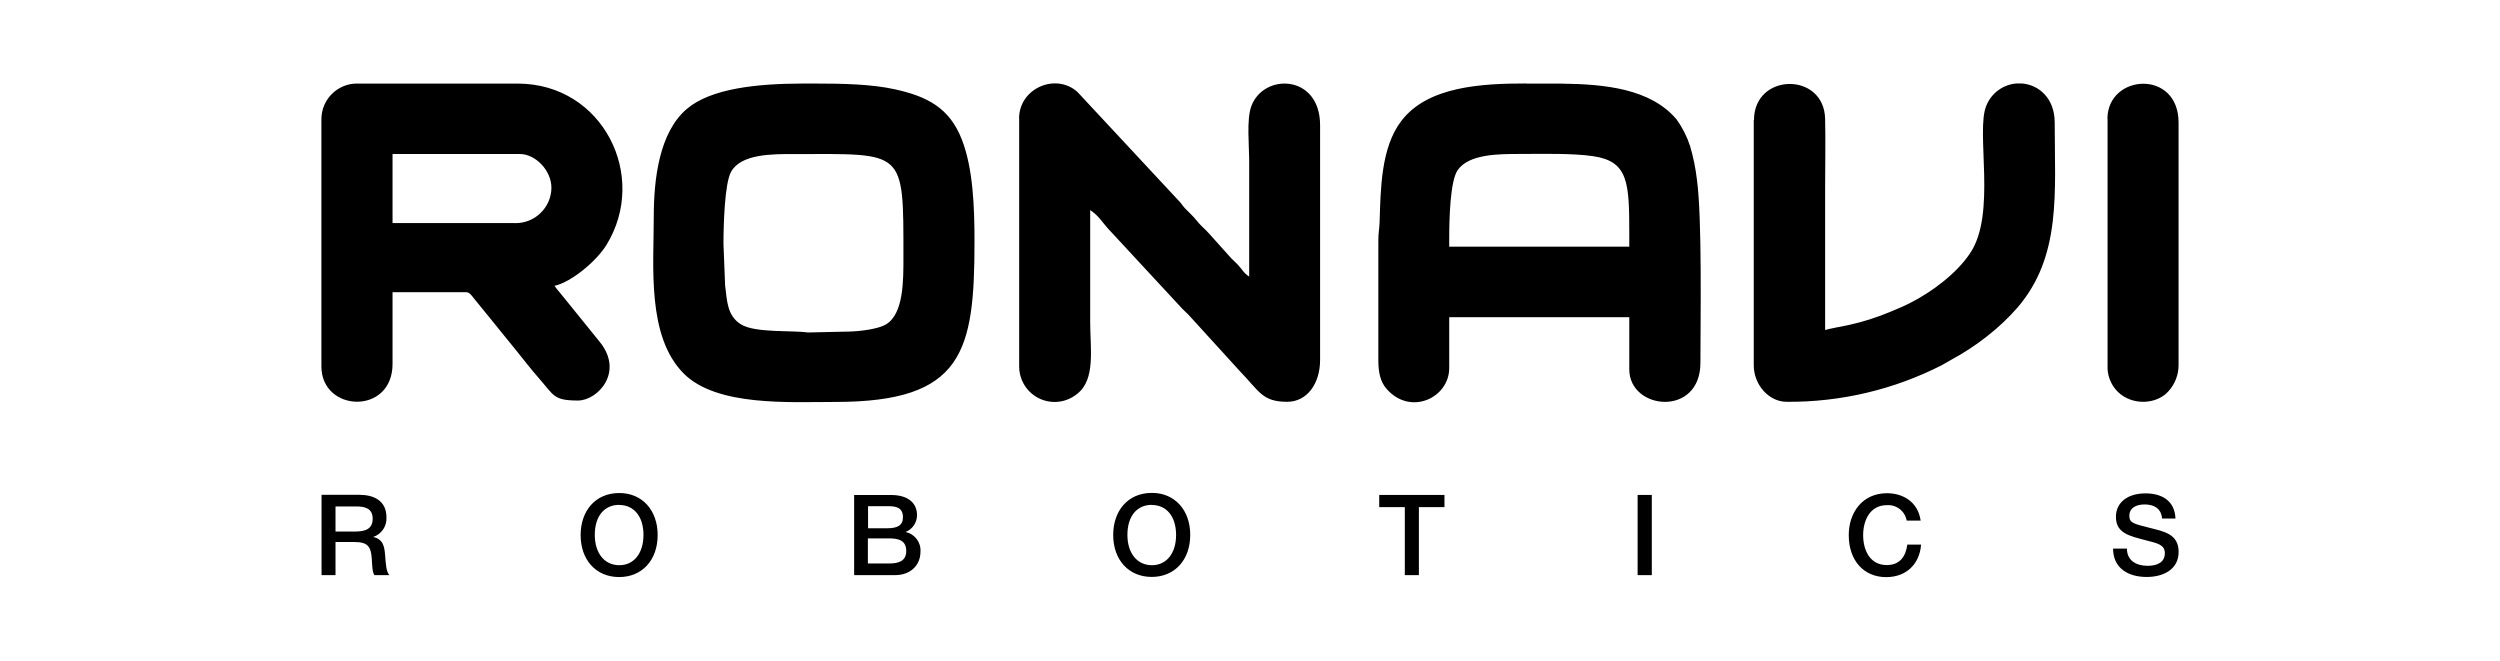
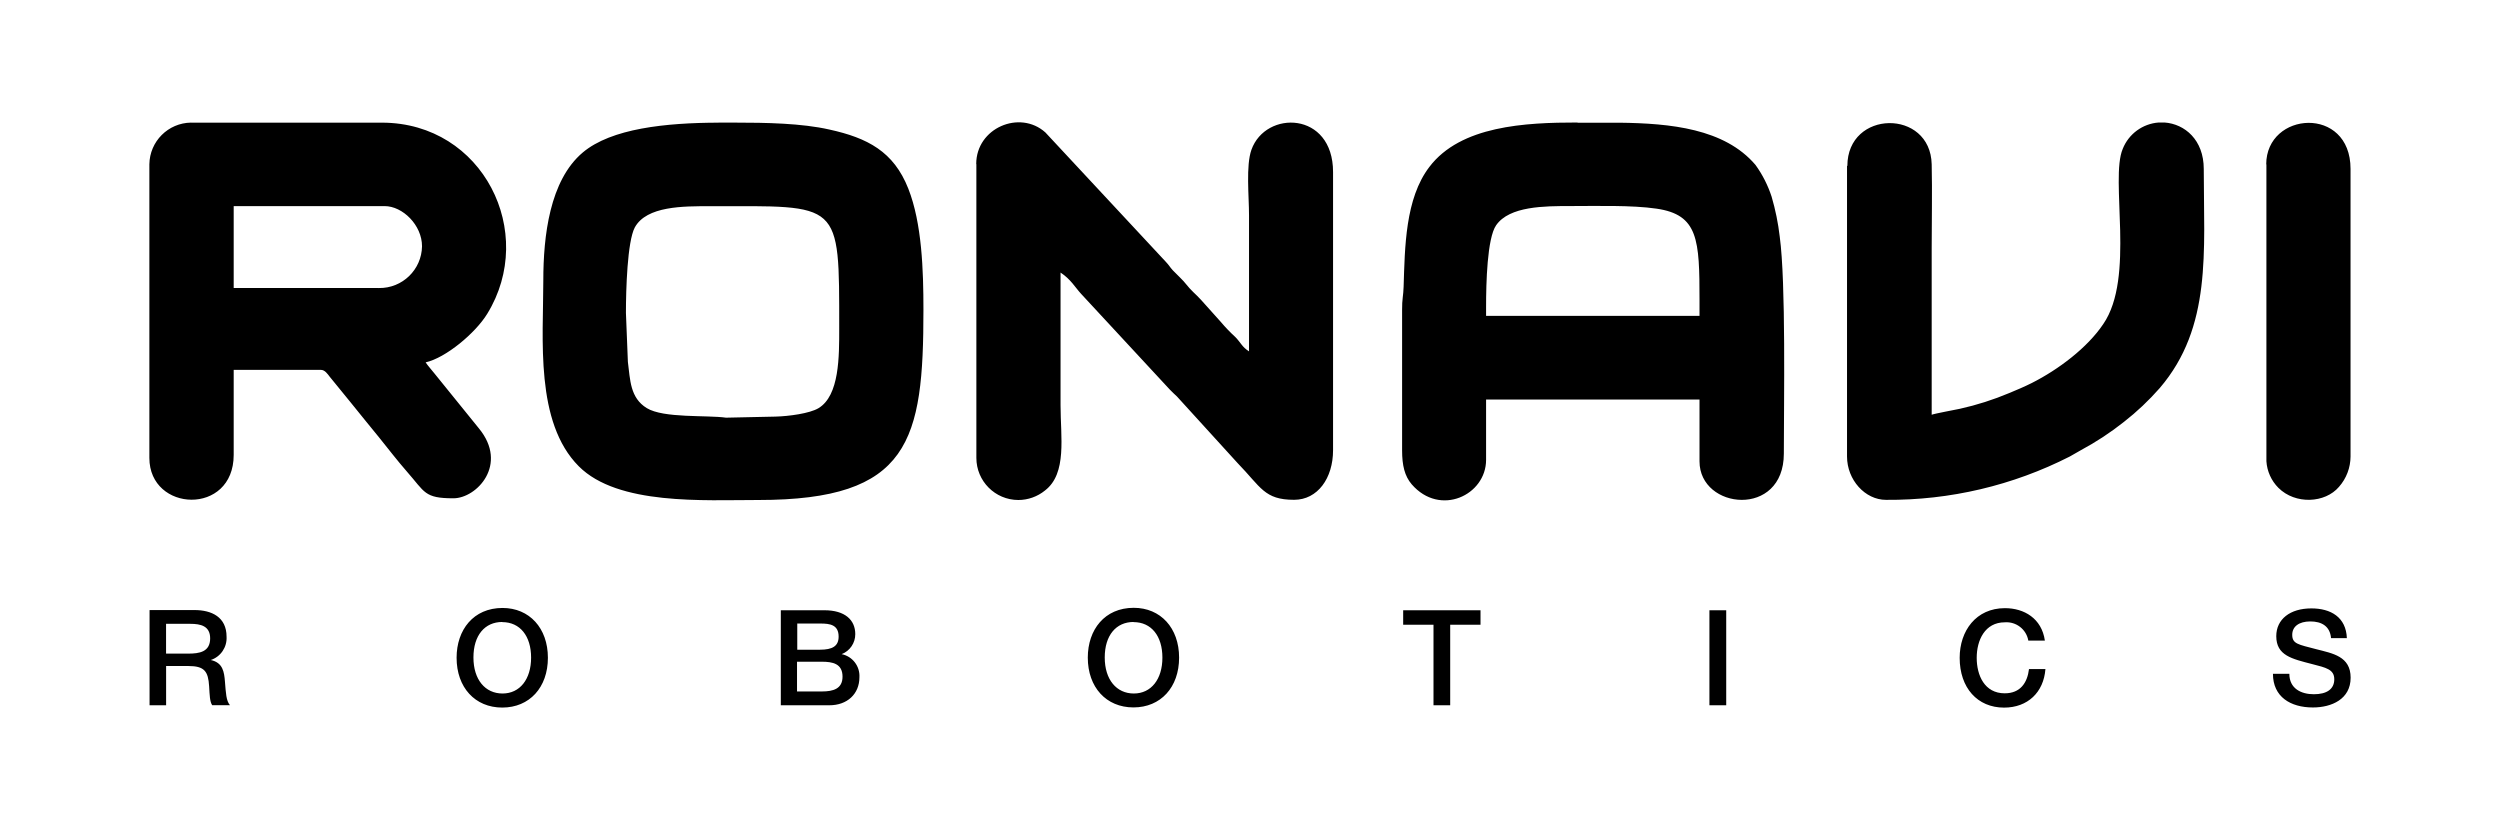
- <svg xmlns="http://www.w3.org/2000/svg" id="_Слой_1" data-name="Слой 1" viewBox="0 0 1080 285.36">
+ <svg xmlns="http://www.w3.org/2000/svg" id="Layer_1" data-name="Layer 1" viewBox="0 0 512 170">
  <defs>
    <style>
      .cls-1 {
        fill-rule: evenodd;
      }
    </style>
  </defs>
-   <path class="cls-1" d="M138.91,213.82v34.63h6.03v-14.3h8.09c5.89,0,7.25,1.94,7.59,7.39.19,3.23.24,5.6,1.12,6.91h6.47c-1.41-1.62-1.5-4.48-1.84-8.6-.29-3.54-.73-6.91-5.16-7.88,3.62-1.2,5.98-4.7,5.74-8.51,0-7.15-5.45-9.7-11.68-9.7h-16.35v.06ZM144.94,218.78h8.86c3.66,0,7.2.73,7.2,5.3,0,4.97-3.99,5.55-7.97,5.55h-8.09v-10.85h0ZM267.57,212.99c-10.61,0-16.74,7.97-16.74,18.15,0,10.8,6.71,18.15,16.64,18.15s16.64-7.34,16.64-18.15-6.76-18.15-16.54-18.15M267.47,218.15c6.47,0,10.51,5.06,10.51,12.94s-4.09,13.08-10.42,13.08-10.61-5.06-10.61-13.13,4.14-12.94,10.51-12.94M368.99,213.82v34.63h17.71c6.47,0,10.95-4.09,10.95-10.21.24-4.02-2.52-7.61-6.47-8.41,3-1.17,4.98-4.07,4.97-7.29,0-5.16-3.75-8.7-11.24-8.7h-15.8l-.11-.02ZM374.92,218.67h8.54c3.44,0,6.61.44,6.61,4.77,0,3.49-2.28,4.77-6.81,4.77h-8.26v-9.53l-.08-.02ZM374.92,232.58h8.99c3.95,0,7.59.68,7.59,5.45,0,4.43-3.41,5.4-7.49,5.4h-9.09v-10.85ZM497.64,212.93c-10.61,0-16.74,7.97-16.74,18.15,0,10.8,6.71,18.15,16.64,18.15s16.64-7.34,16.64-18.15-6.76-18.15-16.54-18.15M497.56,218.15c6.47,0,10.51,5.06,10.51,12.94s-4.09,13.08-10.42,13.08-10.61-5.06-10.61-13.13,4.14-12.94,10.51-12.94M623.99,213.82h-28.16v5.26h11.05v29.37h6.08v-29.37h11.05v-5.26h-.02ZM713.58,213.82h-6.13v34.63h6.13v-34.63ZM830.03,235.26h-6.08c-.63,5.11-3.23,8.85-8.85,8.85-7.39,0-10.22-6.57-10.22-12.94s2.96-12.94,10.25-12.94c4.14-.3,7.84,2.58,8.56,6.66h6.03c-1.16-8.09-7.59-11.82-14.56-11.82-10.51,0-16.5,8.26-16.5,18.1,0,10.95,6.47,18.15,16.17,18.15,8.65,0,14.44-5.6,15.07-14.01M939.81,224.04c-.29-7.73-5.89-10.9-12.94-10.9-7.78,0-12.79,3.95-12.79,10.12,0,7.05,5.69,8.26,13.04,10.17,5.11,1.31,8.09,1.94,8.09,5.55s-2.77,5.45-7.44,5.45-8.94-2.09-8.94-7.44h-5.98c0,8.36,6.37,12.26,14.56,12.26,6.81,0,13.76-3.02,13.76-10.85s-6.61-8.85-12.5-10.37c-6.66-1.75-8.8-1.94-8.8-5.26,0-3.01,2.47-4.85,6.61-4.85s7.15,1.75,7.54,6.08h5.81v.03Z" />
-   <path class="cls-1" d="M626.06,103.13c0-8.36.37-24.92,3.66-29.63,4.85-6.99,17.66-6.99,27.02-6.99s22.51-.37,31.41.95c15.28,2.2,15.7,11.32,15.7,33.41v5.68h-77.79v-3.43ZM659.34,36.06c-18.99,0-42.53,1.15-53.95,16.17-8.85,11.55-8.94,29.4-9.4,43.67-.08,3.06-.6,4.66-.55,8.44v51.25c0,5.43.92,9.32,3.51,12.34,10.32,11.92,27.11,3.93,27.11-8.91v-22h77.79v22.55c0,17.66,30.73,20.72,30.73-2.83,0-18.81.78-62.27-1.5-79.07-.57-4.93-1.56-9.8-2.96-14.56-1.35-4.15-3.33-8.06-5.89-11.6-11.32-13.28-31.08-15.15-49.57-15.38h-15.25l-.06-.08ZM222.4,96.37h-52.82v-29.84h54.99c6.61,0,13.65,6.94,13.65,14.65-.14,8.54-7.17,15.35-15.71,15.21-.06,0-.11,0-.17,0M154.05,36.09c-8.35.11-15.09,6.85-15.2,15.2v107.02c0,19.86,30.73,21.14,30.73-1.1v-30.99h31.78c1.46,0,2.43,1.5,3.23,2.51l7.62,9.35c3.43,4.33,6.81,8.36,10.37,12.78s6.57,8.36,10.17,12.47c6.61,7.49,6.26,9.7,16.93,9.7,8.49,0,20.14-12.32,9.27-25.5l-16.17-19.99c-1-1.28-2.47-2.88-3.23-4.06,7.29-1.62,18.13-10.63,22.46-17.71,18.21-29.63-1.5-69.54-38.25-69.66h-69.54l-.16-.02ZM312.54,105.44h0c0-8.39.5-25.97,3.23-31.13,4.3-7.89,17.79-7.76,27.4-7.76,47.84,0,47.11-2.38,47.11,44.51,0,10.17.13,24.5-7.57,29.11-3.23,1.92-10.82,2.93-15.66,3.06l-18.03.4c-6.99-1-22.77.27-28.88-3.48s-6.03-10.32-6.89-16.84l-.71-17.87ZM346.28,36.09h5.79c11.6,0,24.55.23,34.64,2.52,13.88,3.06,23.42,7.99,28.76,21.54,4.98,12.65,5.51,29.81,5.51,44.14,0,47.79-4.85,69.35-60.16,69.35-19.81,0-51.22,2.01-65.45-12.28-16.01-16.06-12.94-46.37-12.94-67.78,0-16.01,2.28-36.42,14.38-46.61,10.42-8.77,30.23-10.82,49.44-10.87M440.28,51.31h0v107c-.01,8.46,6.84,15.33,15.29,15.34,3.55,0,6.98-1.22,9.73-3.47,8.09-6.21,5.66-19.59,5.66-31.04v-48.39c3.75,2.47,5.34,5.43,7.49,7.76l32.35,34.92c.95.95,1.62,1.62,2.6,2.51l22.09,24.26c8.54,8.77,9.7,13.38,20.59,13.38,8.57,0,14.2-7.86,14.2-18.08V54.11c0-22.19-24.6-22.64-29.76-8.09-2.05,5.79-.87,16.76-.87,23.92v49.55c-2.56-1.62-2.93-3.11-4.98-5.21-1.87-1.71-3.63-3.54-5.26-5.48l-7.26-8.09c-.97-1.05-1.78-1.83-2.83-2.83-2.01-1.91-2.83-3.41-4.85-5.34-.95-.97-1.62-1.62-2.56-2.56-1.18-1.28-1.33-1.83-2.56-3.11l-43.91-47.16c-9.32-8.36-25.2-1.62-25.2,11.5M757.62,51.83h0v105.95c0,8.54,6.61,15.8,14.2,15.8,23.28.18,46.26-5.23,67-15.8,1.5-.78,2.43-1.46,3.98-2.28,5.53-2.97,10.78-6.41,15.7-10.3,4.75-3.7,9.13-7.85,13.1-12.37,19.04-22.24,16.03-49.75,16.03-79.88,0-10.59-6.94-16.38-14.28-16.9h-2.15c-5.84.43-10.93,4.15-13.1,9.59-4.75,11.13,4.61,46.9-7.12,63.9-5.74,8.57-16.3,16.56-26.01,21.45-2.73,1.37-5.56,2.56-8.22,3.66-5.83,2.45-11.86,4.38-18.03,5.74-1.62.36-9.22,1.75-10.27,2.18v-60.83c0-10.04.23-20.46,0-30.45-.47-20.31-30.73-19.94-30.73.6M910.47,51.28h0v108.23c.23,3.66,1.79,7.11,4.38,9.7,6.19,6.16,17.01,5.61,22.09-.37,2.69-3.05,4.19-6.98,4.2-11.05V52.96c0-23.19-30.73-21.02-30.73-1.62" />
+   <path class="cls-1" d="M30.63,124.98v19.46h3.39v-8.04h4.55c3.31,0,4.07,1.09,4.26,4.15.11,1.81.13,3.15.63,3.88h3.64c-.79-.91-.84-2.52-1.03-4.83-.16-1.99-.41-3.88-2.9-4.43,2.03-.67,3.36-2.64,3.23-4.78,0-4.02-3.06-5.45-6.56-5.45h-9.19v.03h0ZM34.01,127.76h4.98c2.06,0,4.05.41,4.05,2.98,0,2.79-2.24,3.12-4.48,3.12h-4.55v-6.1h0ZM102.92,124.51c-5.96,0-9.41,4.48-9.41,10.2,0,6.07,3.77,10.2,9.35,10.2s9.35-4.12,9.35-10.2-3.8-10.2-9.29-10.2M102.86,127.41c3.64,0,5.91,2.84,5.91,7.27s-2.3,7.35-5.85,7.35-5.96-2.84-5.96-7.38,2.33-7.27,5.91-7.27M159.91,124.98v19.46h9.95c3.64,0,6.15-2.3,6.15-5.74.13-2.26-1.42-4.28-3.64-4.73,1.69-.66,2.8-2.29,2.79-4.1,0-2.9-2.11-4.89-6.32-4.89h-8.94s0-.01,0-.01ZM163.24,127.7h4.8c1.93,0,3.71.25,3.71,2.68,0,1.96-1.28,2.68-3.83,2.68h-4.64v-5.35h-.04s0,0,0,0ZM163.24,135.52h5.05c2.22,0,4.26.38,4.26,3.06,0,2.49-1.92,3.03-4.21,3.03h-5.11v-6.1h0ZM232.19,124.48c-5.96,0-9.41,4.48-9.41,10.2,0,6.07,3.77,10.2,9.35,10.2s9.35-4.12,9.35-10.2-3.8-10.2-9.29-10.2M232.15,127.41c3.64,0,5.91,2.84,5.91,7.27s-2.3,7.35-5.85,7.35-5.96-2.84-5.96-7.38,2.33-7.27,5.91-7.27M303.19,124.98h-15.82v2.96h6.21v16.5h3.42v-16.5h6.21v-2.96h-.01ZM353.53,124.98h-3.44v19.46h3.44v-19.46ZM418.96,137.02h-3.42c-.35,2.87-1.81,4.97-4.97,4.97-4.15,0-5.74-3.69-5.74-7.27s1.66-7.27,5.76-7.27c2.33-.17,4.41,1.45,4.81,3.74h3.39c-.65-4.55-4.26-6.64-8.18-6.64-5.91,0-9.27,4.64-9.27,10.17,0,6.15,3.64,10.2,9.09,10.2,4.86,0,8.11-3.15,8.47-7.87M480.64,130.72c-.16-4.34-3.31-6.12-7.27-6.12-4.37,0-7.19,2.22-7.19,5.69,0,3.96,3.2,4.64,7.33,5.71,2.87.74,4.55,1.09,4.55,3.12s-1.56,3.06-4.18,3.06-5.02-1.17-5.02-4.18h-3.36c0,4.7,3.58,6.89,8.18,6.89,3.83,0,7.73-1.7,7.73-6.1s-3.71-4.97-7.02-5.83c-3.74-.98-4.94-1.09-4.94-2.96,0-1.69,1.39-2.73,3.71-2.73s4.02.98,4.24,3.42h3.26v.02h-.01Z" />
+   <path class="cls-1" d="M304.35,62.78c0-4.7.21-14,2.06-16.65,2.73-3.93,9.92-3.93,15.18-3.93s12.65-.21,17.65.53c8.59,1.24,8.82,6.36,8.82,18.77v3.19h-43.71v-1.93h0ZM323.05,25.09c-10.67,0-23.9.65-30.31,9.09-4.97,6.49-5.02,16.52-5.28,24.54-.04,1.72-.34,2.62-.31,4.74v28.8c0,3.05.52,5.24,1.97,6.93,5.8,6.7,15.23,2.21,15.23-5.01v-12.36h43.71v12.67c0,9.92,17.27,11.64,17.27-1.59,0-10.57.44-34.99-.84-44.43-.32-2.77-.88-5.51-1.66-8.18-.76-2.33-1.87-4.53-3.31-6.52-6.36-7.46-17.46-8.51-27.85-8.64h-8.57l-.03-.04h0ZM77.54,58.98h-29.68v-16.77h30.9c3.71,0,7.67,3.9,7.67,8.23-.08,4.8-4.03,8.62-8.83,8.55h-.1M39.13,25.11c-4.69.06-8.48,3.85-8.54,8.54v60.13c0,11.16,17.27,11.88,17.27-.62v-17.41h17.86c.82,0,1.37.84,1.81,1.41l4.28,5.25c1.93,2.43,3.83,4.7,5.83,7.18s3.69,4.7,5.71,7.01c3.71,4.21,3.52,5.45,9.51,5.45,4.77,0,11.32-6.92,5.21-14.33l-9.09-11.23c-.56-.72-1.39-1.62-1.81-2.28,4.1-.91,10.19-5.97,12.62-9.95,10.23-16.65-.84-39.07-21.49-39.14h-39.16s0-.01,0-.01ZM128.19,64.08h0c0-4.71.28-14.59,1.81-17.49,2.42-4.43,10-4.36,15.4-4.36,26.88,0,26.47-1.34,26.47,25.01,0,5.71.07,13.77-4.25,16.36-1.81,1.08-6.08,1.65-8.8,1.72l-10.13.22c-3.93-.56-12.79.15-16.23-1.96s-3.39-5.8-3.87-9.46c0,0-.4-10.04-.4-10.04ZM147.15,25.11h3.25c6.52,0,13.79.13,19.46,1.42,7.8,1.72,13.16,4.49,16.16,12.1,2.8,7.11,3.1,16.75,3.1,24.8,0,26.85-2.73,38.97-33.8,38.97-11.13,0-28.78,1.13-36.78-6.9-9-9.02-7.27-26.05-7.27-38.08,0-9,1.28-20.46,8.08-26.19,5.85-4.93,16.99-6.08,27.78-6.11M199.96,33.66h0v60.12c0,4.75,3.84,8.61,8.59,8.62,1.99,0,3.92-.69,5.47-1.95,4.55-3.49,3.18-11.01,3.18-17.44v-27.19c2.11,1.39,3,3.05,4.21,4.36l18.18,19.62c.53.53.91.91,1.46,1.41l12.41,13.63c4.8,4.93,5.45,7.52,11.57,7.52,4.82,0,7.98-4.42,7.98-10.16v-56.97c0-12.47-13.82-12.72-16.72-4.55-1.15,3.25-.49,9.42-.49,13.44v27.84c-1.44-.91-1.65-1.75-2.8-2.93-1.05-.96-2.04-1.99-2.96-3.08l-4.08-4.55c-.55-.59-1-1.03-1.59-1.59-1.13-1.07-1.59-1.92-2.73-3-.53-.55-.91-.91-1.44-1.44-.66-.72-.75-1.03-1.44-1.75l-24.67-26.5c-5.24-4.7-14.16-.91-14.16,6.46M378.27,33.96h0v59.53c0,4.8,3.71,8.88,7.98,8.88,13.08.1,25.99-2.94,37.65-8.88.84-.44,1.37-.82,2.24-1.28,3.11-1.67,6.06-3.6,8.82-5.79,2.67-2.08,5.13-4.41,7.36-6.95,10.7-12.5,9.01-27.95,9.01-44.88,0-5.95-3.9-9.2-8.02-9.5h-1.21c-3.28.24-6.14,2.33-7.36,5.39-2.67,6.25,2.59,26.35-4,35.9-3.23,4.82-9.16,9.3-14.61,12.05-1.53.77-3.12,1.44-4.62,2.06-3.28,1.38-6.66,2.46-10.13,3.23-.91.2-5.18.98-5.77,1.22v-34.18c0-5.64.13-11.5,0-17.11-.26-11.41-17.27-11.2-17.27.34M464.16,33.65h0v60.81c.13,2.06,1.01,4,2.46,5.45,3.48,3.46,9.56,3.15,12.41-.21,1.51-1.71,2.35-3.92,2.36-6.21v-58.9c0-13.03-17.27-11.81-17.27-.91" />
</svg>
